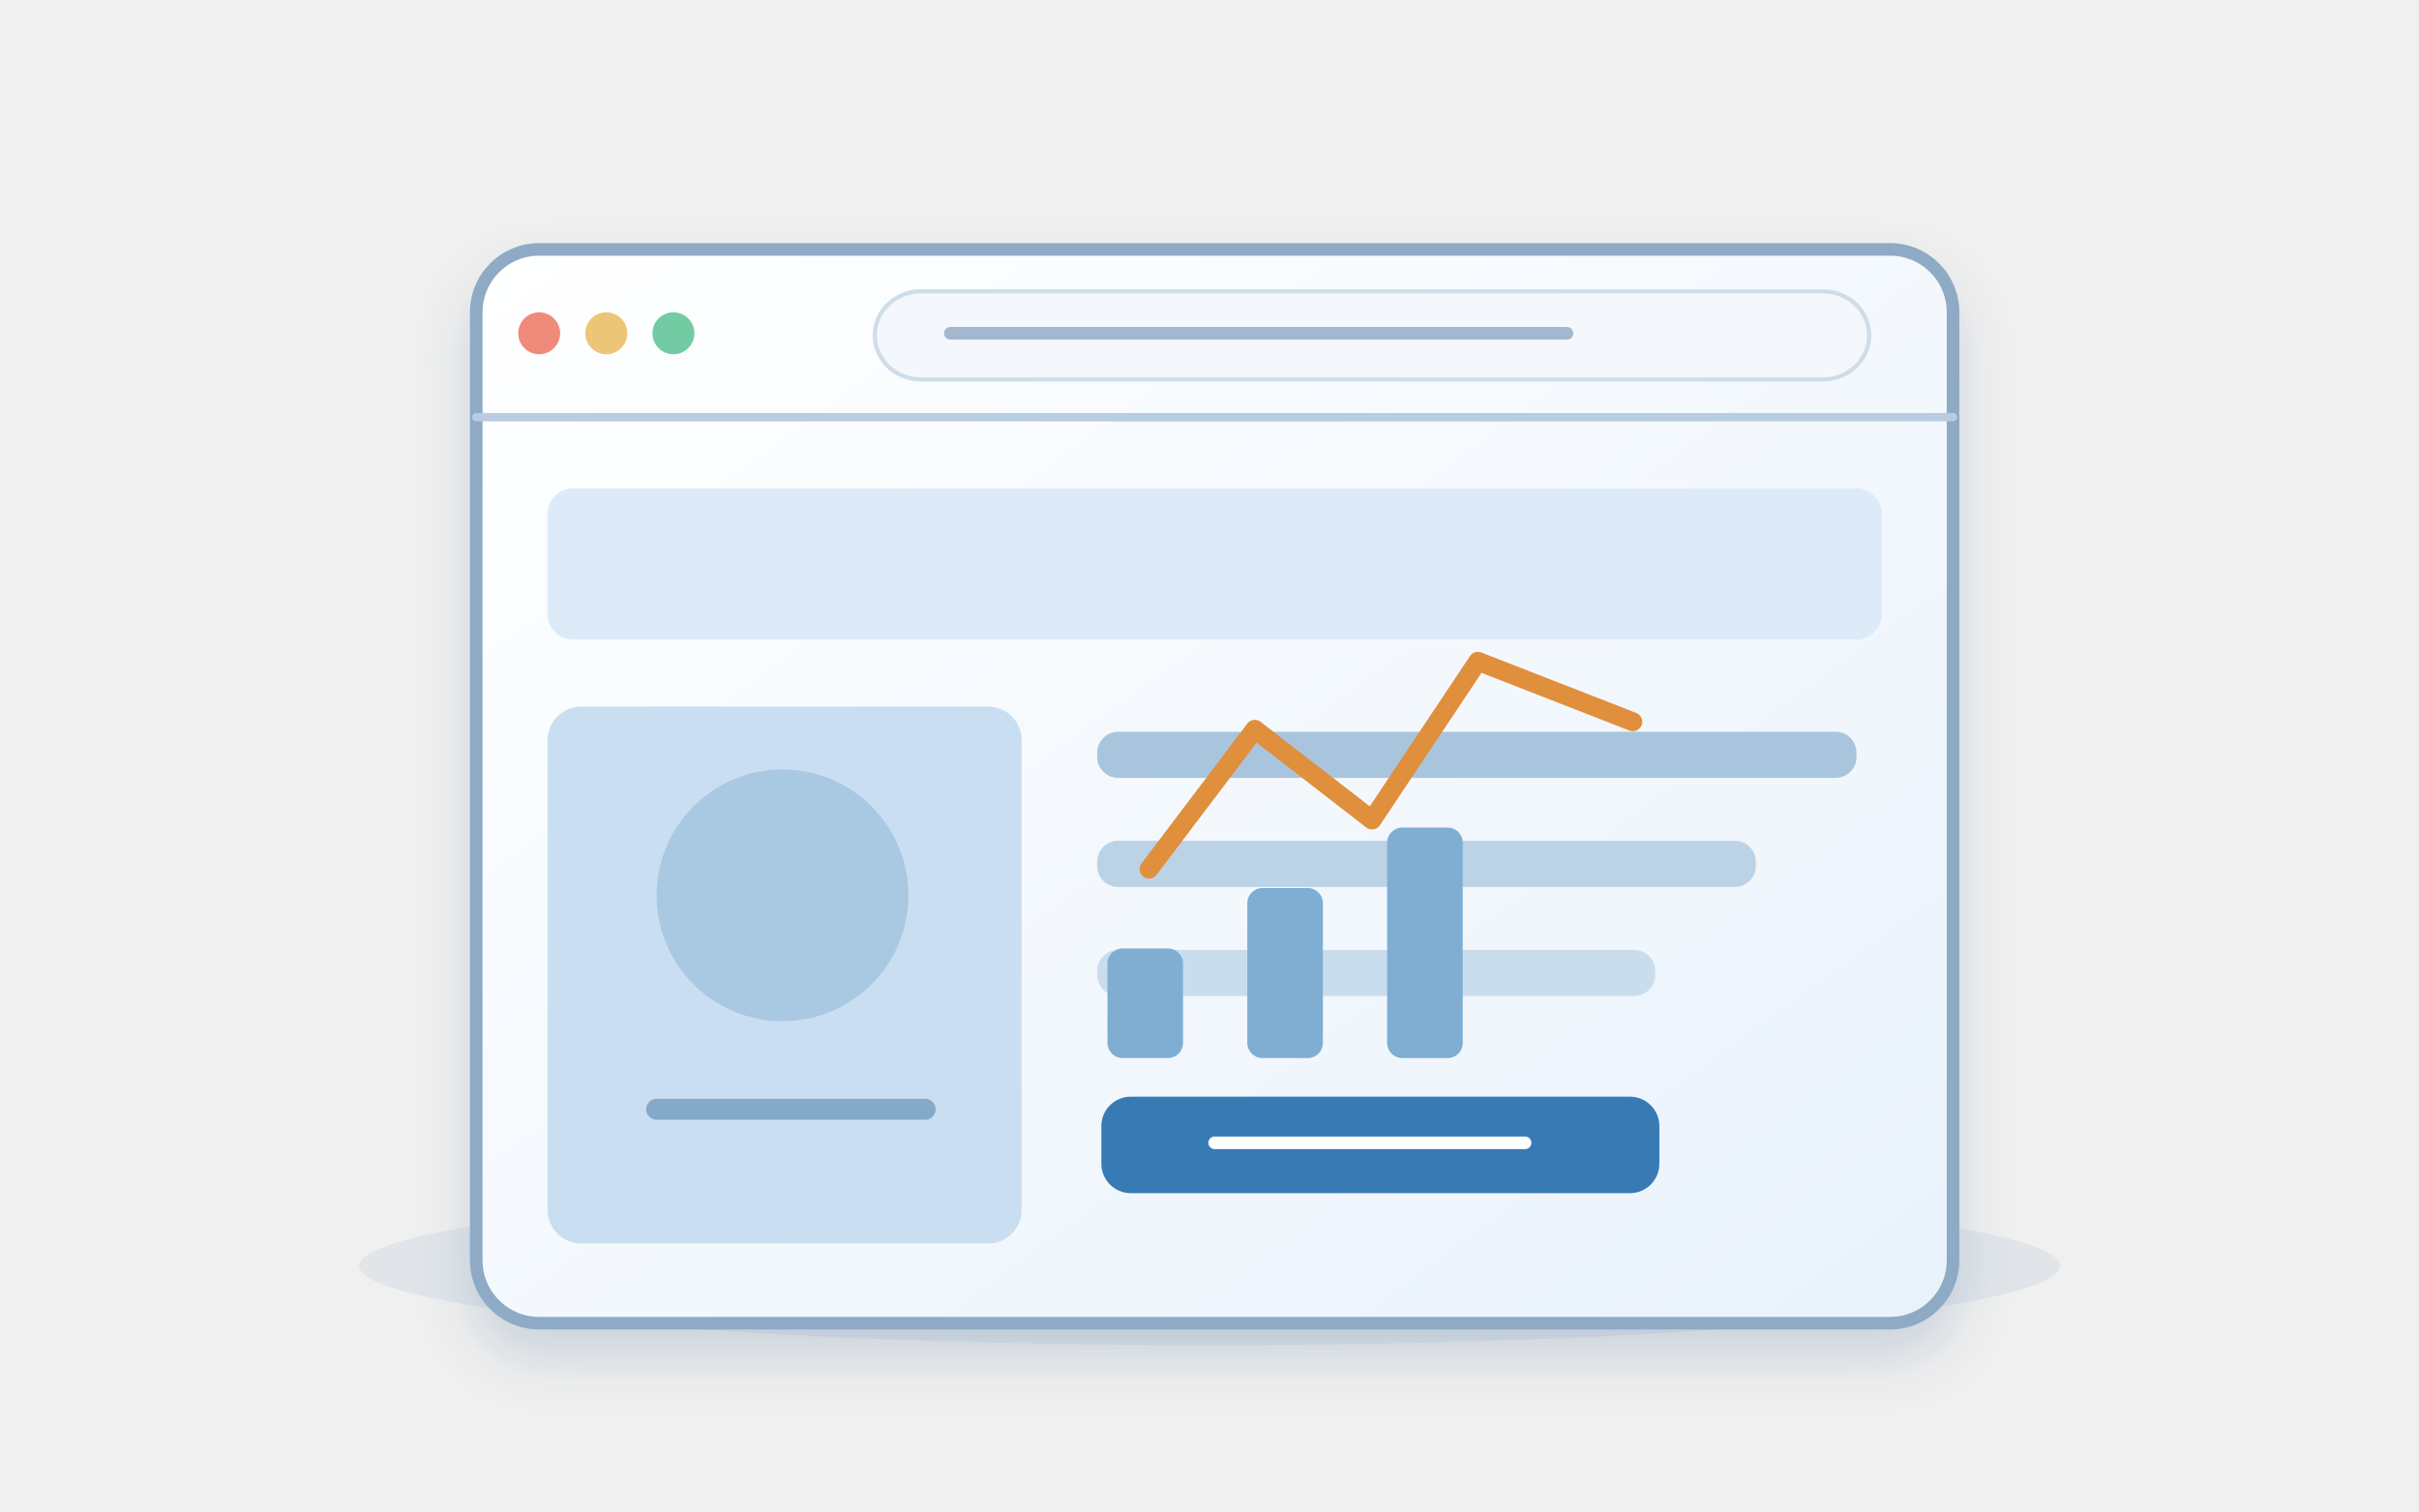
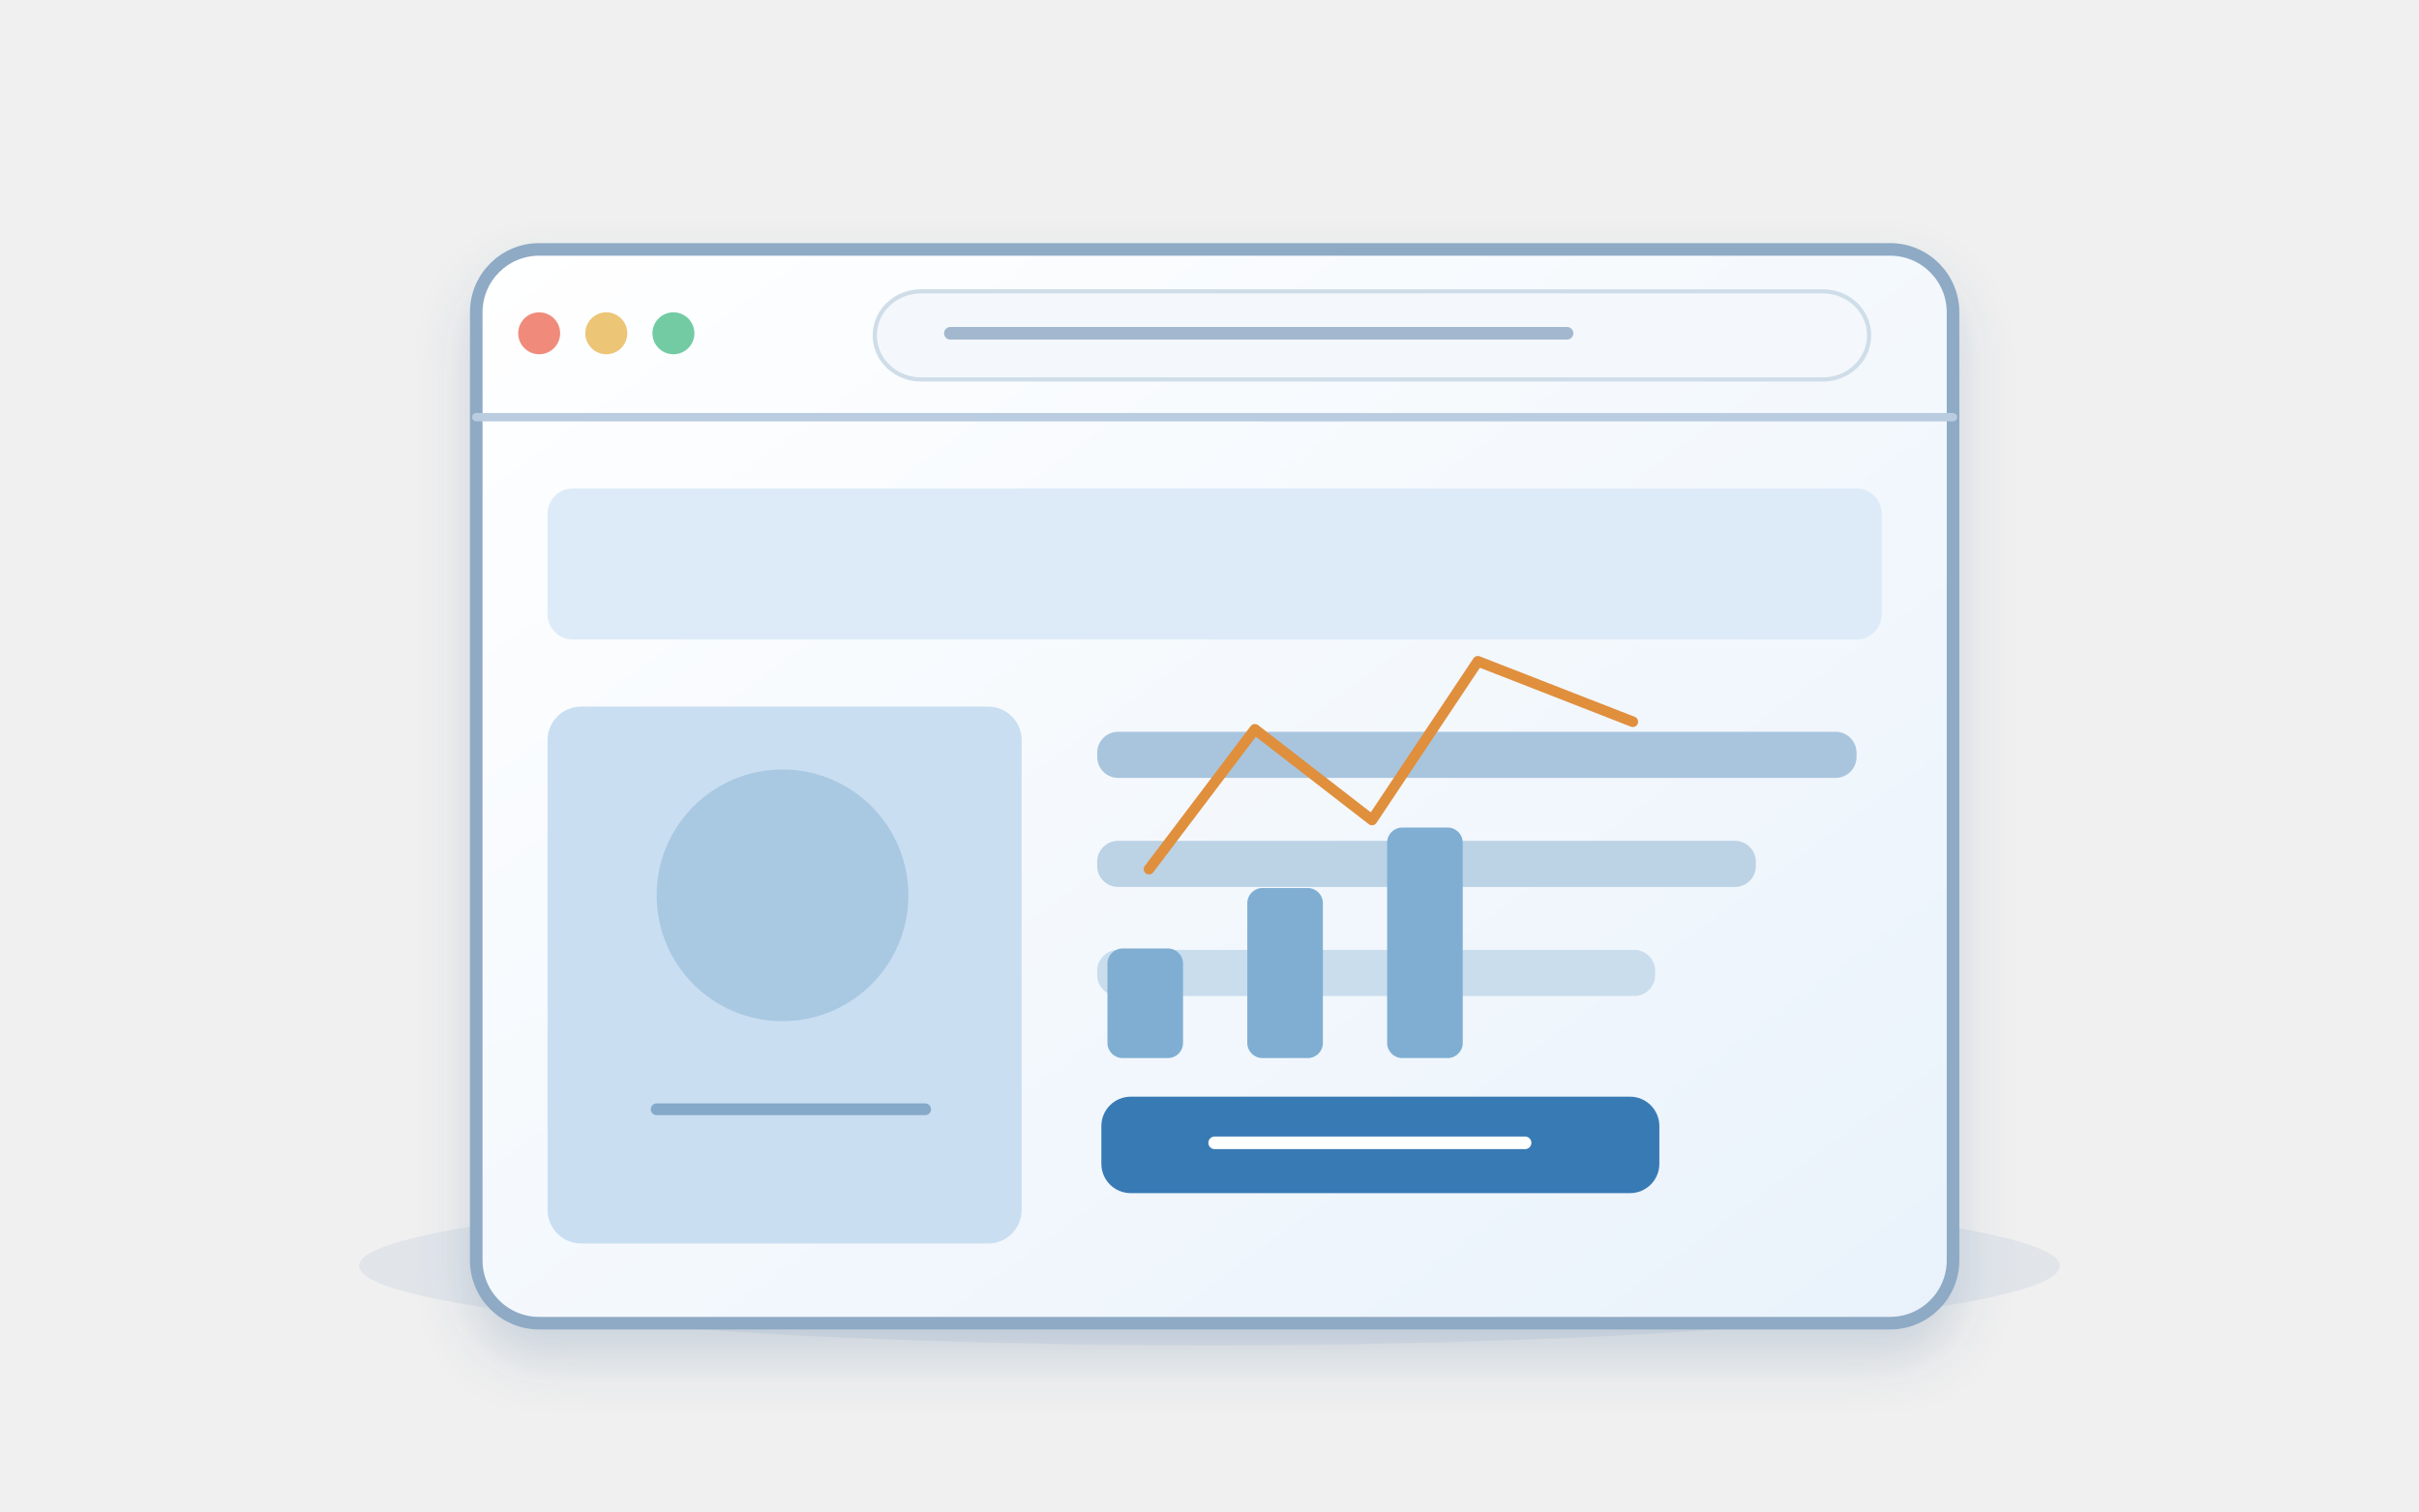
<svg xmlns="http://www.w3.org/2000/svg" width="640" height="400" viewBox="0 0 640 400" preserveAspectRatio="xMidYMid meet" role="img" aria-labelledby="web-application-title web-application-desc" data-tl-illustration-id="web-application" data-design-version="1" data-category="Web">
  <defs>
    <linearGradient id="metal" x2=".75" y2="1">
      <stop stop-color="#EEF5FB" />
      <stop offset=".55" stop-color="#C1D2E3" />
      <stop offset="1" stop-color="#A4BBD1" />
    </linearGradient>
    <linearGradient id="pcb" x2=".9" y2=".9">
      <stop stop-color="#2A927B" />
      <stop offset="1" stop-color="#125B50" />
    </linearGradient>
    <linearGradient id="core" x2="1" y2="1">
      <stop stop-color="#71C9F1" />
      <stop offset=".55" stop-color="#3279B4" />
      <stop offset="1" stop-color="#193D75" />
    </linearGradient>
    <linearGradient id="silicon" x2=".8" y2="1">
      <stop stop-color="#EBF3FB" />
      <stop offset="1" stop-color="#9EB9D0" />
    </linearGradient>
    <linearGradient id="rack" x2="1" y2="1">
      <stop stop-color="#8EB3D0" />
      <stop offset="1" stop-color="#557B9E" />
    </linearGradient>
    <linearGradient id="database" x2="1" y2="1">
      <stop stop-color="#EAF8FF" />
      <stop offset=".55" stop-color="#9BCCEA" />
      <stop offset="1" stop-color="#69A8D6" />
    </linearGradient>
    <linearGradient id="browser" x2="1" y2="1">
      <stop stop-color="#FFFFFF" />
      <stop offset="1" stop-color="#E9F2FB" />
    </linearGradient>
    <linearGradient id="shield" x2=".85" y2="1">
      <stop stop-color="#60C5AC" />
      <stop offset="1" stop-color="#1B8577" />
    </linearGradient>
    <linearGradient id="cloud" x2="1" y2="1">
      <stop stop-color="#FBFDFF" />
      <stop offset="1" stop-color="#CFE5F8" />
    </linearGradient>
    <linearGradient id="disc" x2="1" y2="1">
      <stop stop-color="#F9FCFF" />
      <stop offset=".55" stop-color="#94B5D1" />
      <stop offset="1" stop-color="#D9E7F3" />
    </linearGradient>
    <linearGradient id="globe" x2="1" y2="1">
      <stop stop-color="#F1FAFF" />
      <stop offset="1" stop-color="#9BC9EC" />
    </linearGradient>
    <filter id="shadow" x="-25%" y="-28%" width="150%" height="165%">
      <feDropShadow dx="0" dy="8" stdDeviation="7" flood-color="#4B7197" flood-opacity=".22" />
    </filter>
  </defs>
  <g font-family="-apple-system,BlinkMacSystemFont,Inter,Arial,sans-serif" data-motif="illustration-main">
    <ellipse cx="320" cy="335" rx="225" ry="21" fill="#7A9DBF" opacity=".13" />
    <g filter="url(#shadow)">
      <g transform="translate(126 66) scale(1.11)">
        <g data-motif="browser-window">
          <rect x="0" y="0" width="352" height="256" rx="15" fill="url(#browser)" stroke="#8EAAC5" stroke-width="3" />
          <path d="M0 40H352" fill="none" stroke="#B9CCE0" stroke-width="2" stroke-linecap="round" stroke-linejoin="round" />
          <circle cx="15" cy="20" r="5" fill="#F08B7C" stroke="none" stroke-width="0" />
          <circle cx="31" cy="20" r="5" fill="#ECC577" stroke="none" stroke-width="0" />
          <circle cx="47" cy="20" r="5" fill="#72CBA3" stroke="none" stroke-width="0" />
          <rect x="95" y="10" width="237" height="21" rx="11" fill="#F4F8FC" stroke="#CFDDE9" stroke-width="1" />
          <path d="M113 20H260" fill="none" stroke="#A3B8CF" stroke-width="3" stroke-linecap="round" stroke-linejoin="round" />
          <rect x="17" y="57" width="318" height="36" rx="6" fill="#DDEBF8" stroke="none" stroke-width="0" />
          <rect x="17" y="109" width="113" height="128" rx="8" fill="#C9DEF1" stroke="none" stroke-width="0" />
          <circle cx="73" cy="154" r="30" fill="#A9C8E2" stroke="none" stroke-width="0" />
-           <path d="M43 205H107" fill="none" stroke="#85A9C8" stroke-width="5" stroke-linecap="round" stroke-linejoin="round" />
+           <path d="M43 205H107" fill="none" stroke="#85A9C8" stroke-width="2.8" stroke-linecap="round" stroke-linejoin="round" />
          <rect x="148" y="115" width="181" height="11" rx="5" fill="#A9C5DE" stroke="none" stroke-width="0" />
          <rect x="148" y="141" width="157" height="11" rx="5" fill="#BCD2E5" stroke="none" stroke-width="0" />
          <rect x="148" y="167" width="133" height="11" rx="5" fill="#C9DDED" stroke="none" stroke-width="0" />
          <rect x="149" y="202" width="133" height="23" rx="7" fill="#397AB4" stroke="none" stroke-width="0" />
          <path d="M176 213H250" fill="none" stroke="#FFFFFF" stroke-width="3" stroke-linecap="round" stroke-linejoin="round" />
        </g>
      </g>
    </g>
-     <path d="M304 230L332 193L363 217L391 175L432 191" fill="none" stroke="#E08F3D" stroke-width="5" stroke-linecap="round" stroke-linejoin="round" />
+     <path d="M304 230L332 193L363 217L391 175L432 191" fill="none" stroke="#E08F3D" stroke-width="2.8" stroke-linecap="round" stroke-linejoin="round" />
    <rect x="293" y="251" width="20" height="29" rx="4" fill="#7FAED2" stroke="none" stroke-width="0" />
    <rect x="330" y="235" width="20" height="45" rx="4" fill="#7FAED2" stroke="none" stroke-width="0" />
    <rect x="367" y="219" width="20" height="61" rx="4" fill="#7FAED2" stroke="none" stroke-width="0" />
  </g>
</svg>
